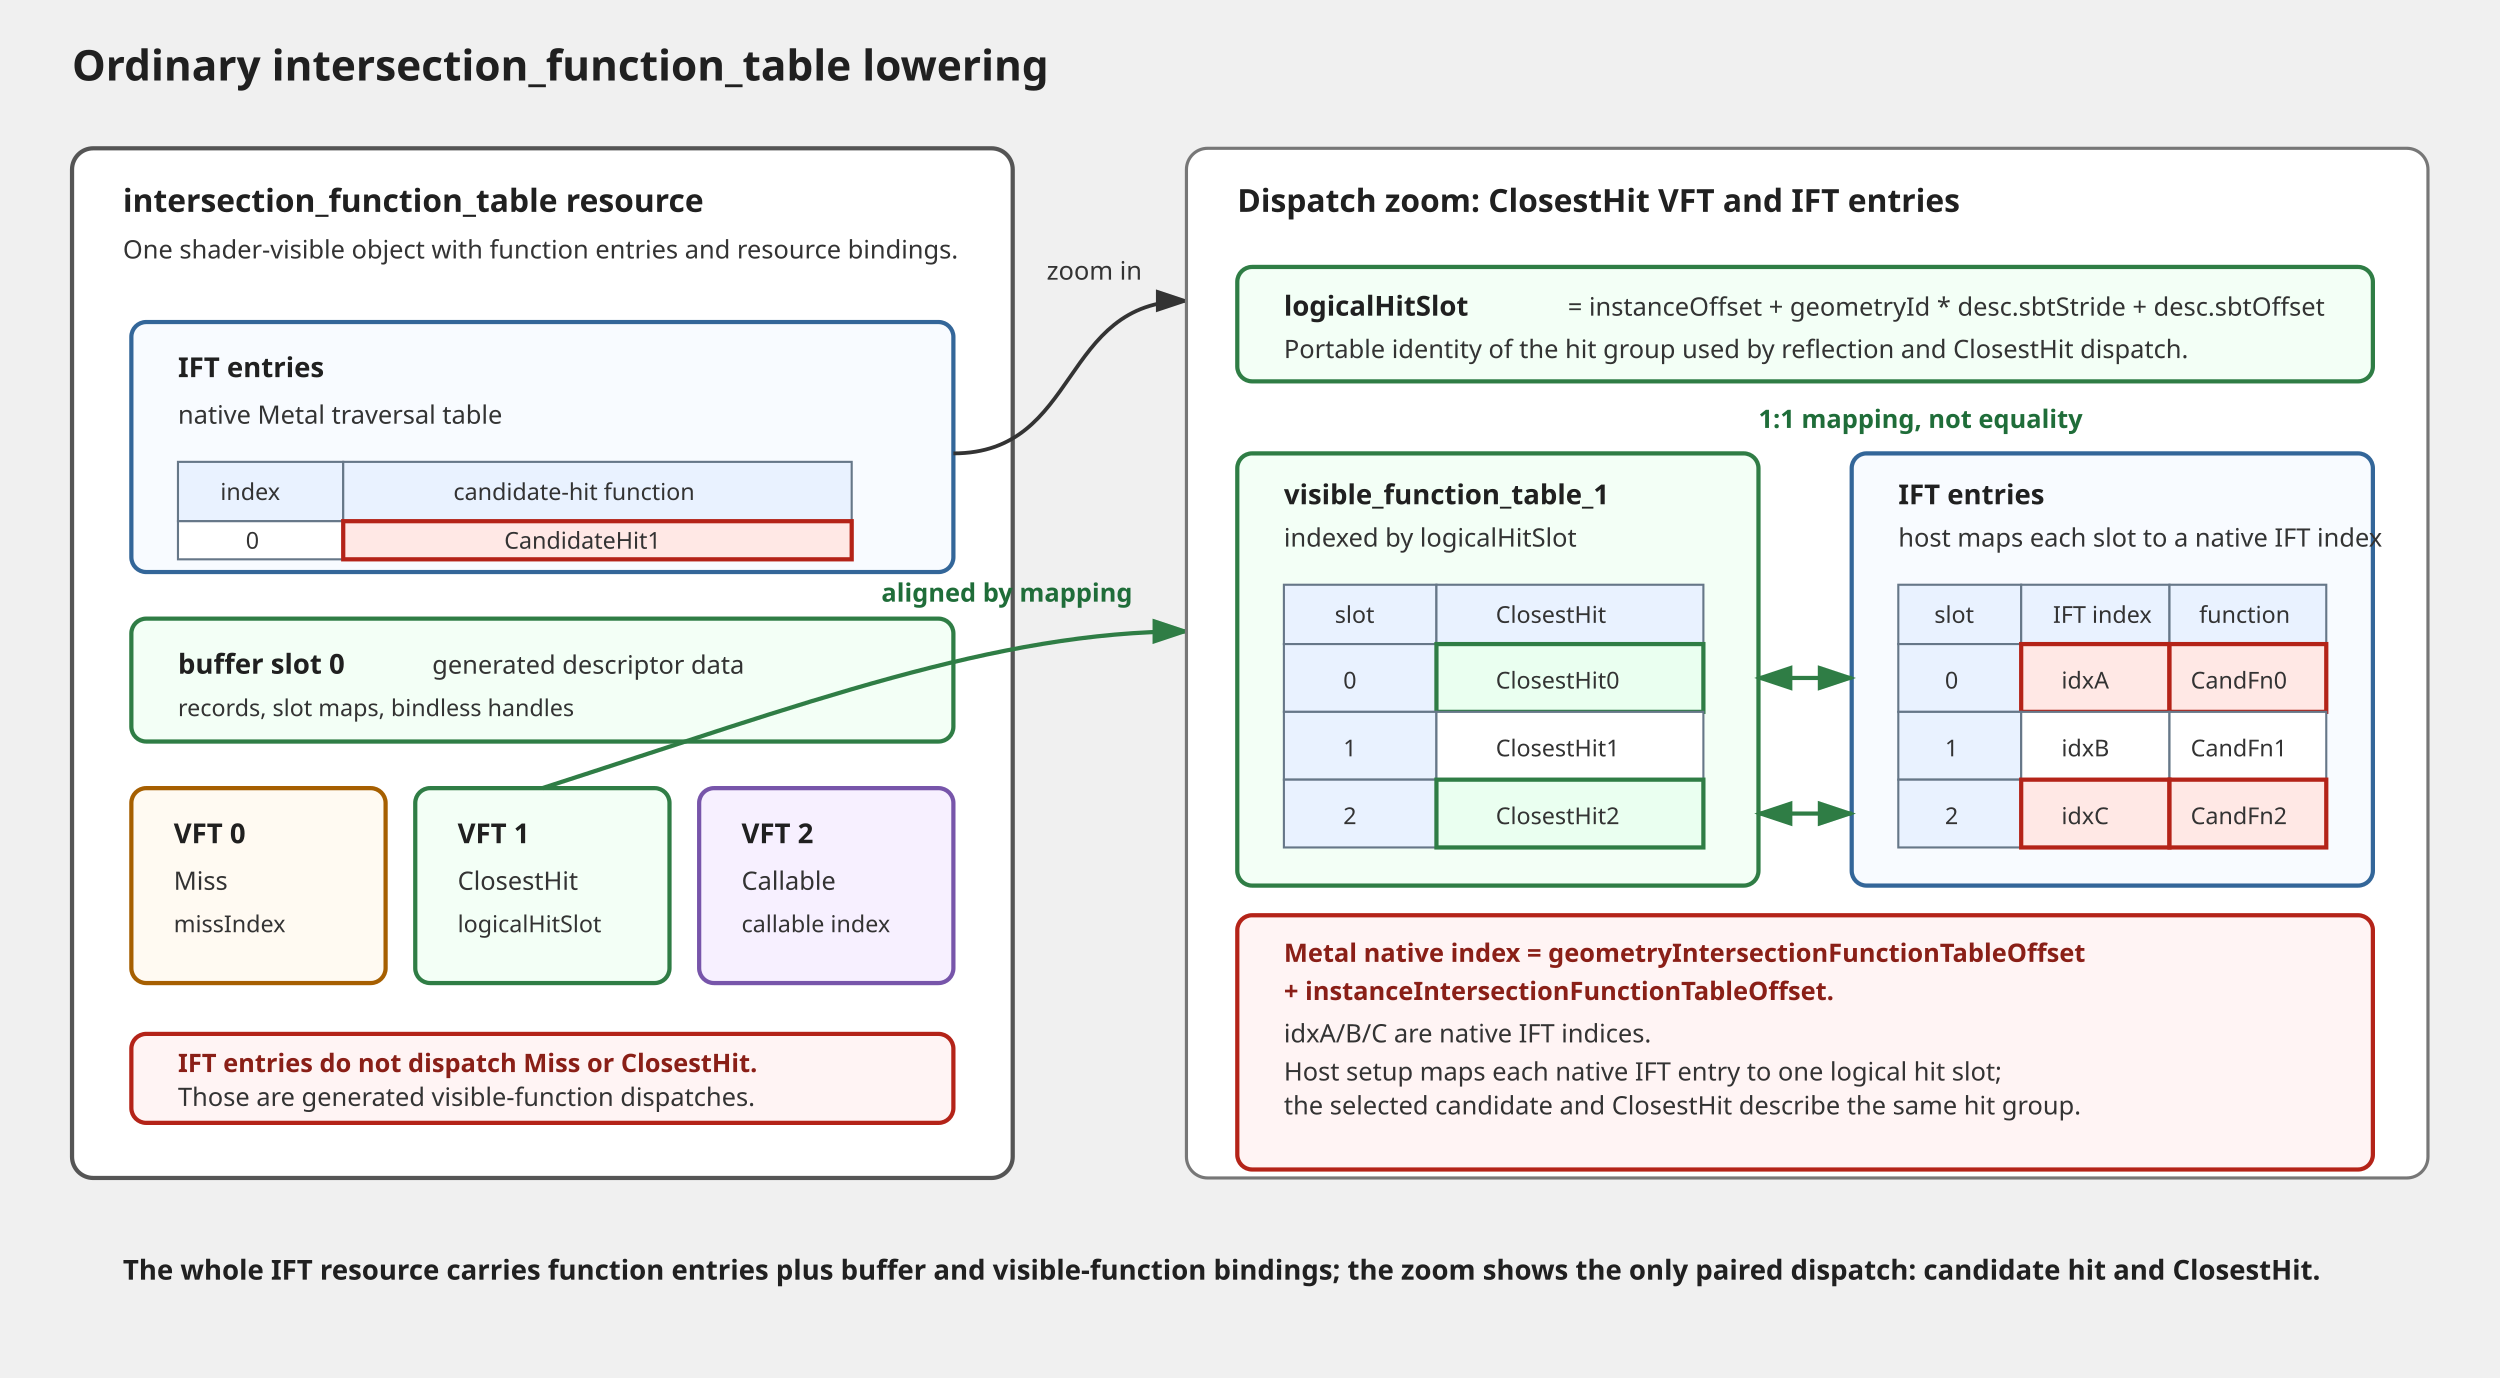
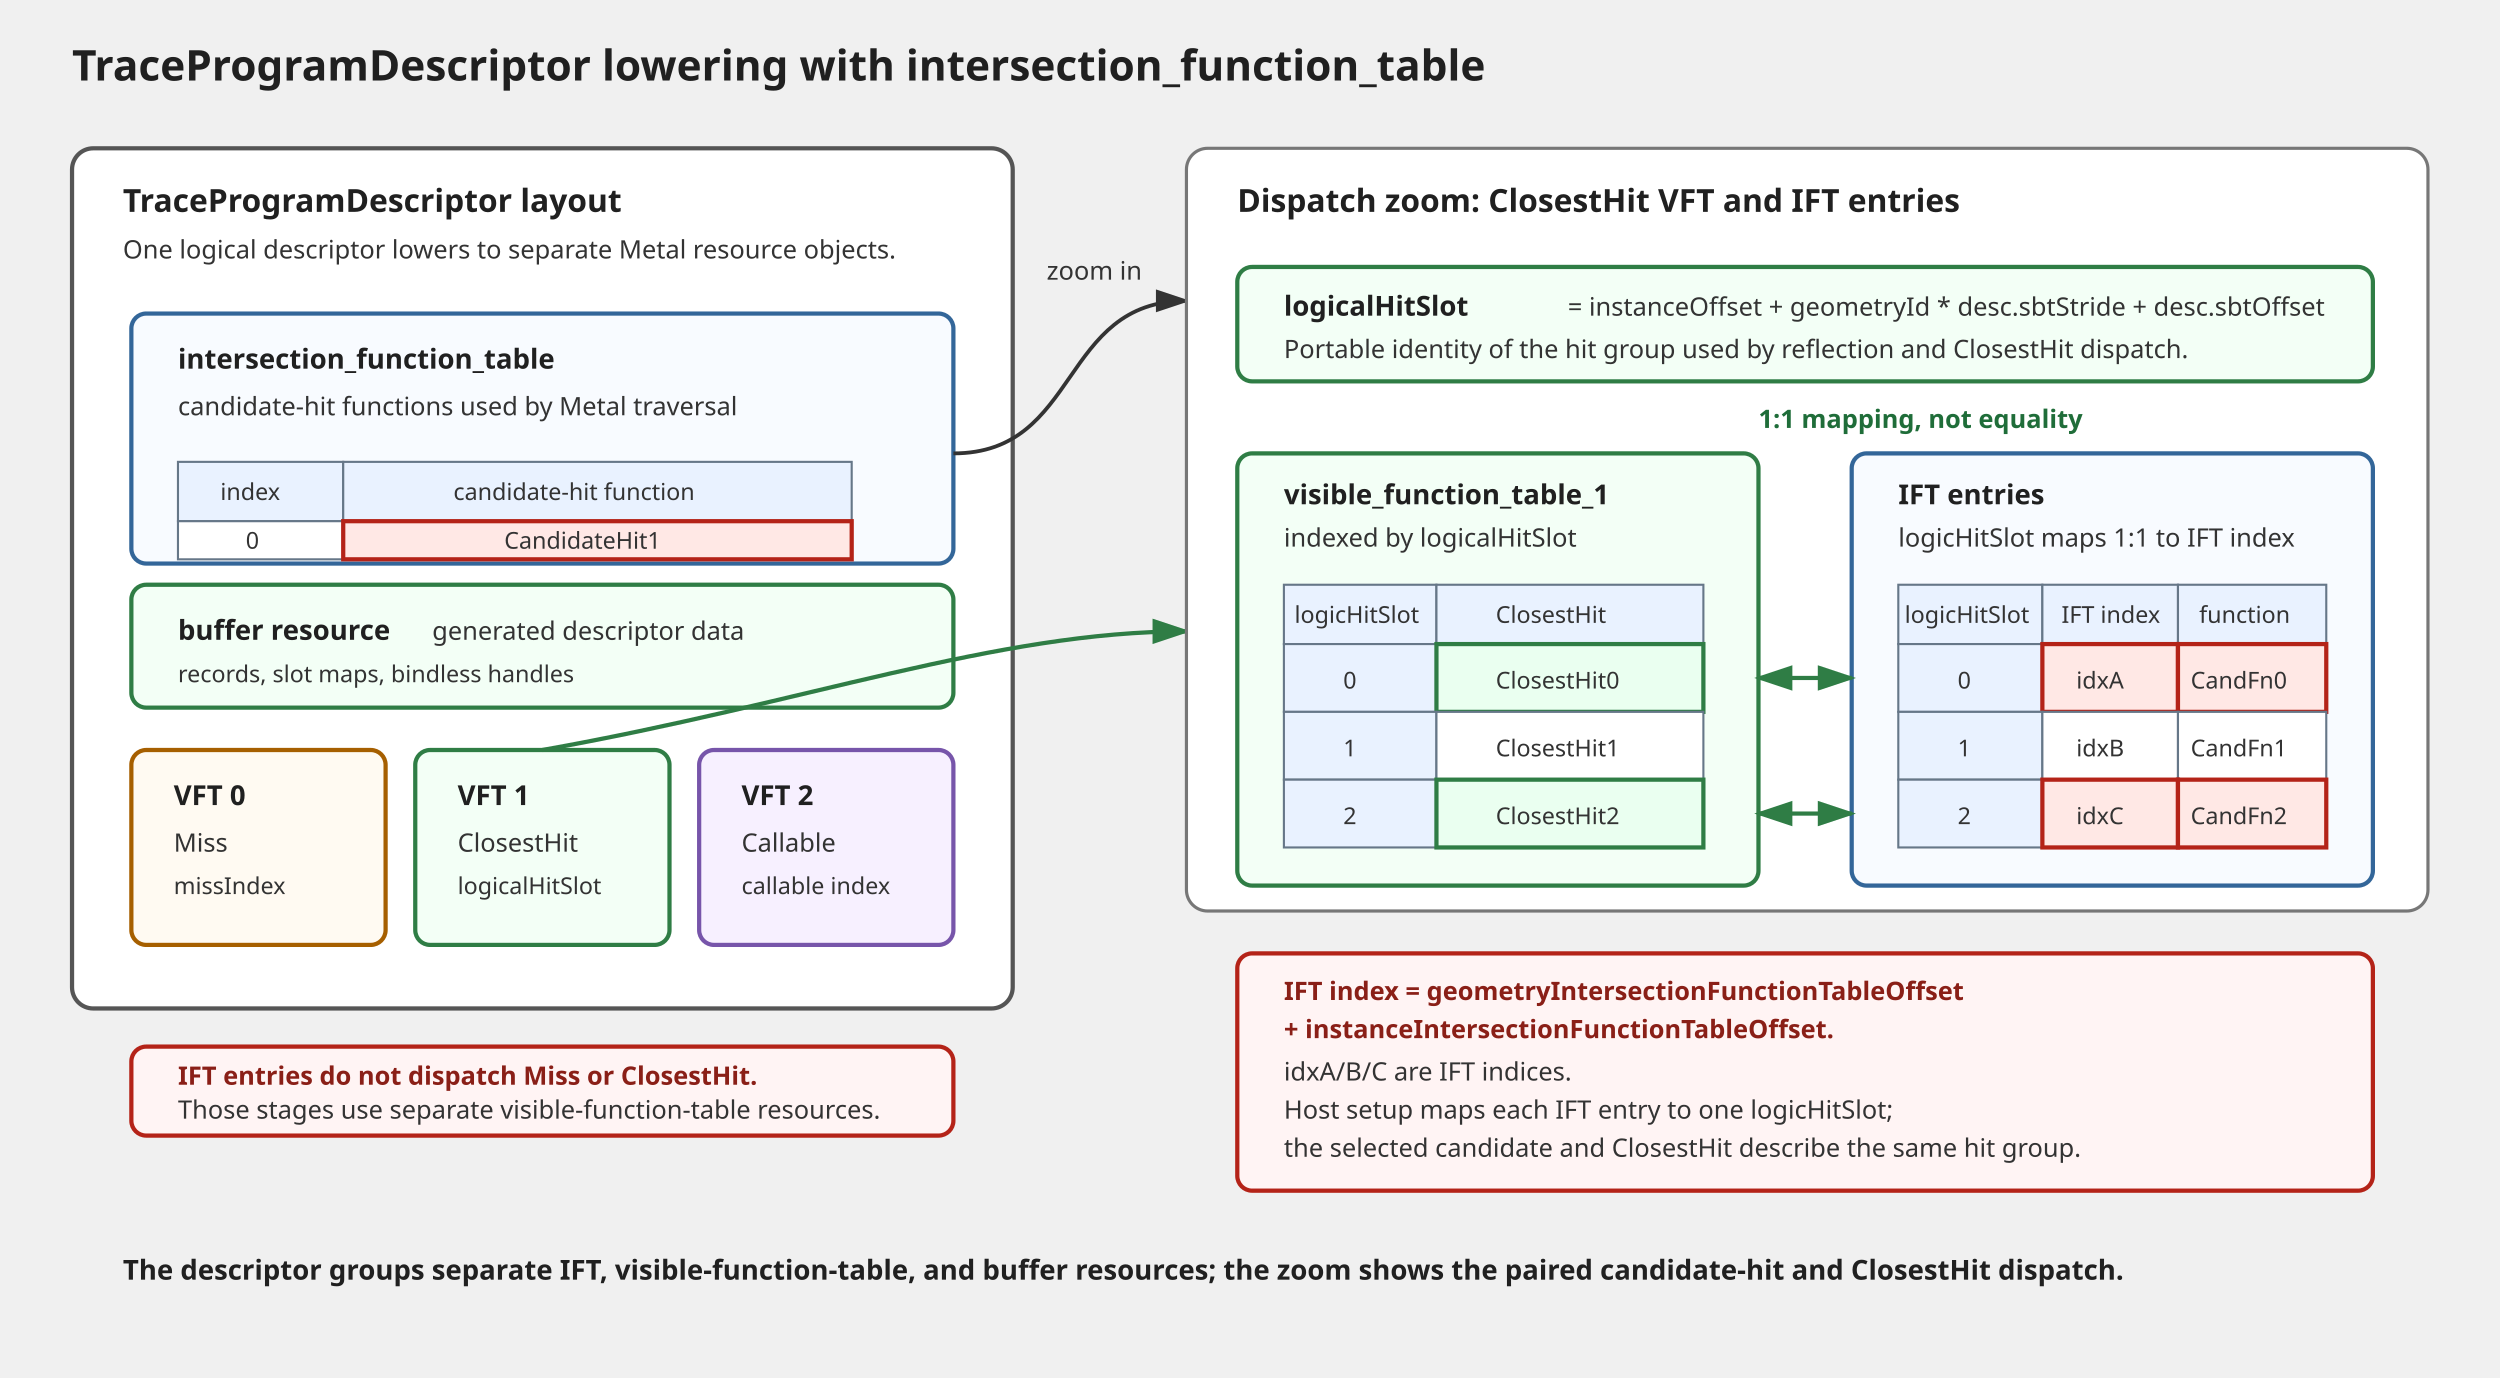
- <svg xmlns="http://www.w3.org/2000/svg" width="1180" height="650" viewBox="0 0 1180 650" role="img" aria-label="Metal intersection function table resource and closest hit dispatch zoom">
+ <svg xmlns="http://www.w3.org/2000/svg" width="1180" height="650" viewBox="0 0 1180 650" role="img" aria-label="Metal TraceProgramDescriptor resource layout and closest hit dispatch zoom">
  <style>
    .title { font: 700 20px sans-serif; fill: #202020; }
    .panelTitle { font: 700 15px sans-serif; fill: #202020; }
    .label { font: 700 13px sans-serif; fill: #202020; }
    .small { font: 12px sans-serif; fill: #333333; }
    .tiny { font: 11px sans-serif; fill: #333333; }
    .caption { font: 700 13px sans-serif; fill: #202020; }
    .iftBox { fill: #ffffff; stroke: #555555; stroke-width: 2; rx: 10; }
    .zoomBox { fill: #ffffff; stroke: #777777; stroke-width: 1.5; rx: 10; }
    .table { fill: #f8fbff; stroke: #336699; stroke-width: 2; rx: 7; }
    .buffer { fill: #f3fff6; stroke: #2f7d45; stroke-width: 2; rx: 7; }
    .miss { fill: #fffaf2; stroke: #a65f00; stroke-width: 2; rx: 7; }
    .closest { fill: #f3fff6; stroke: #2f7d45; stroke-width: 2; rx: 7; }
    .callable { fill: #f7f0ff; stroke: #7755aa; stroke-width: 2; rx: 7; }
    .note { fill: #fff4f4; stroke: #b42318; stroke-width: 2; rx: 7; }
    .header { fill: #e9f2ff; stroke: #667788; stroke-width: 1; }
    .cell { fill: #ffffff; stroke: #667788; stroke-width: 1; }
    .hitCell { fill: #ffe8e5; stroke: #b42318; stroke-width: 2; }
    .closestCell { fill: #eafff0; stroke: #2f7d45; stroke-width: 2; }
    .arrow { stroke: #333333; stroke-width: 1.8; marker-end: url(#arrow); fill: none; }
    .greenArrow { stroke: #2f7d45; stroke-width: 2; marker-end: url(#arrowGreen); fill: none; }
    .greenBiArrow { stroke: #2f7d45; stroke-width: 2; marker-start: url(#arrowGreenStart); marker-end: url(#arrowGreen); fill: none; }
    .redText { font: 700 12px sans-serif; fill: #8a1f17; }
    .greenText { font: 700 12px sans-serif; fill: #1f6d39; }
  </style>
  <defs>
    <marker id="arrow" markerWidth="10" markerHeight="10" refX="8" refY="3" orient="auto" markerUnits="strokeWidth">
      <path d="M0,0 L0,6 L9,3 z" fill="#333333" />
    </marker>
    <marker id="arrowGreen" markerWidth="10" markerHeight="10" refX="8" refY="3" orient="auto" markerUnits="strokeWidth">
      <path d="M0,0 L0,6 L9,3 z" fill="#2f7d45" />
    </marker>
    <marker id="arrowGreenStart" markerWidth="10" markerHeight="10" refX="1" refY="3" orient="auto" markerUnits="strokeWidth">
      <path d="M9,0 L9,6 L0,3 z" fill="#2f7d45" />
    </marker>
  </defs>
-   <text x="34" y="38" class="title">Ordinary intersection_function_table lowering</text>
-   <rect x="34" y="70" width="444" height="486" class="iftBox" />
-   <text x="58" y="100" class="panelTitle">intersection_function_table resource</text>
-   <text x="58" y="122" class="small">One shader-visible object with function entries and resource bindings.</text>
-   <rect x="62" y="152" width="388" height="118" class="table" />
-   <text x="84" y="178" class="label">IFT entries</text>
-   <text x="84" y="200" class="small">native Metal traversal table</text>
+   <text x="34" y="38" class="title">TraceProgramDescriptor lowering with intersection_function_table</text>
+   <rect x="34" y="70" width="444" height="406" class="iftBox" />
+   <text x="58" y="100" class="panelTitle">TraceProgramDescriptor layout</text>
+   <text x="58" y="122" class="small">One logical descriptor lowers to separate Metal resource objects.</text>
+   <rect x="62" y="148" width="388" height="118" class="table" />
+   <text x="84" y="174" class="label">intersection_function_table</text>
+   <text x="84" y="196" class="small">candidate-hit functions used by Metal traversal</text>
  <rect x="84" y="218" width="78" height="28" class="header" />
  <text x="104" y="236" class="tiny">index</text>
  <rect x="162" y="218" width="240" height="28" class="header" />
  <text x="214" y="236" class="tiny">candidate-hit function</text>
  <rect x="84" y="246" width="78" height="18" class="cell" />
  <text x="116" y="259" class="tiny">0</text>
  <rect x="162" y="246" width="240" height="18" class="hitCell" />
  <text x="238" y="259" class="tiny">CandidateHit1</text>
-   <rect x="62" y="292" width="388" height="58" class="buffer" />
-   <text x="84" y="318" class="label">buffer slot 0</text>
-   <text x="204" y="318" class="small">generated descriptor data</text>
-   <text x="84" y="338" class="tiny">records, slot maps, bindless handles</text>
-   <rect x="62" y="372" width="120" height="92" class="miss" />
-   <text x="82" y="398" class="label">VFT 0</text>
-   <text x="82" y="420" class="small">Miss</text>
-   <text x="82" y="440" class="tiny">missIndex</text>
-   <rect x="196" y="372" width="120" height="92" class="closest" />
-   <text x="216" y="398" class="label">VFT 1</text>
-   <text x="216" y="420" class="small">ClosestHit</text>
-   <text x="216" y="440" class="tiny">logicalHitSlot</text>
-   <rect x="330" y="372" width="120" height="92" class="callable" />
-   <text x="350" y="398" class="label">VFT 2</text>
-   <text x="350" y="420" class="small">Callable</text>
-   <text x="350" y="440" class="tiny">callable index</text>
-   <rect x="62" y="488" width="388" height="42" class="note" />
-   <text x="84" y="506" class="redText">IFT entries do not dispatch Miss or ClosestHit.</text>
-   <text x="84" y="522" class="small">Those are generated visible-function dispatches.</text>
+   <rect x="62" y="276" width="388" height="58" class="buffer" />
+   <text x="84" y="302" class="label">buffer resource</text>
+   <text x="204" y="302" class="small">generated descriptor data</text>
+   <text x="84" y="322" class="tiny">records, slot maps, bindless handles</text>
+   <rect x="62" y="354" width="120" height="92" class="miss" />
+   <text x="82" y="380" class="label">VFT 0</text>
+   <text x="82" y="402" class="small">Miss</text>
+   <text x="82" y="422" class="tiny">missIndex</text>
+   <rect x="196" y="354" width="120" height="92" class="closest" />
+   <text x="216" y="380" class="label">VFT 1</text>
+   <text x="216" y="402" class="small">ClosestHit</text>
+   <text x="216" y="422" class="tiny">logicalHitSlot</text>
+   <rect x="330" y="354" width="120" height="92" class="callable" />
+   <text x="350" y="380" class="label">VFT 2</text>
+   <text x="350" y="402" class="small">Callable</text>
+   <text x="350" y="422" class="tiny">callable index</text>
+   <rect x="62" y="494" width="388" height="42" class="note" />
+   <text x="84" y="512" class="redText">IFT entries do not dispatch Miss or ClosestHit.</text>
+   <text x="84" y="528" class="small">Those stages use separate visible-function-table resources.</text>
  <path d="M450 214 C510 214 500 142 560 142" class="arrow" />
-   <path d="M256 372 C380 332 470 298 560 298" class="greenArrow" />
+   <path d="M256 354 C380 332 470 298 560 298" class="greenArrow" />
  <text x="494" y="132" class="small">zoom in</text>
-   <text x="416" y="284" class="greenText">aligned by mapping</text>
-   <rect x="560" y="70" width="586" height="486" class="zoomBox" />
+   <rect x="560" y="70" width="586" height="360" class="zoomBox" />
  <text x="584" y="100" class="panelTitle">Dispatch zoom: ClosestHit VFT and IFT entries</text>
  <rect x="584" y="126" width="536" height="54" class="buffer" />
  <text x="606" y="149" class="label">logicalHitSlot</text>
  <text x="740" y="149" class="small">= instanceOffset + geometryId * desc.sbtStride + desc.sbtOffset</text>
  <text x="606" y="169" class="small">Portable identity of the hit group used by reflection and ClosestHit dispatch.</text>
  <rect x="584" y="214" width="246" height="204" class="closest" />
  <text x="606" y="238" class="label">visible_function_table_1</text>
  <text x="606" y="258" class="small">indexed by logicalHitSlot</text>
  <rect x="606" y="276" width="72" height="28" class="header" />
-   <text x="630" y="294" class="tiny">slot</text>
+   <text x="611" y="294" class="tiny">logicHitSlot</text>
  <rect x="678" y="276" width="126" height="28" class="header" />
  <text x="706" y="294" class="tiny">ClosestHit</text>
  <rect x="606" y="304" width="72" height="32" class="header" />
  <text x="634" y="325" class="tiny">0</text>
  <rect x="678" y="304" width="126" height="32" class="closestCell" />
  <text x="706" y="325" class="tiny">ClosestHit0</text>
  <rect x="606" y="336" width="72" height="32" class="header" />
  <text x="634" y="357" class="tiny">1</text>
  <rect x="678" y="336" width="126" height="32" class="cell" />
  <text x="706" y="357" class="tiny">ClosestHit1</text>
  <rect x="606" y="368" width="72" height="32" class="header" />
  <text x="634" y="389" class="tiny">2</text>
  <rect x="678" y="368" width="126" height="32" class="closestCell" />
  <text x="706" y="389" class="tiny">ClosestHit2</text>
  <rect x="874" y="214" width="246" height="204" class="table" />
  <text x="896" y="238" class="label">IFT entries</text>
-   <text x="896" y="258" class="small">host maps each slot to a native IFT index</text>
-   <rect x="896" y="276" width="58" height="28" class="header" />
-   <text x="913" y="294" class="tiny">slot</text>
-   <rect x="954" y="276" width="70" height="28" class="header" />
-   <text x="969" y="294" class="tiny">IFT index</text>
-   <rect x="1024" y="276" width="74" height="28" class="header" />
+   <text x="896" y="258" class="small">logicHitSlot maps 1:1 to IFT index</text>
+   <rect x="896" y="276" width="68" height="28" class="header" />
+   <text x="899" y="294" class="tiny">logicHitSlot</text>
+   <rect x="964" y="276" width="64" height="28" class="header" />
+   <text x="973" y="294" class="tiny">IFT index</text>
+   <rect x="1028" y="276" width="70" height="28" class="header" />
  <text x="1038" y="294" class="tiny">function</text>
-   <rect x="896" y="304" width="58" height="32" class="header" />
-   <text x="918" y="325" class="tiny">0</text>
-   <rect x="954" y="304" width="70" height="32" class="hitCell" />
-   <text x="973" y="325" class="tiny">idxA</text>
-   <rect x="1024" y="304" width="74" height="32" class="hitCell" />
+   <rect x="896" y="304" width="68" height="32" class="header" />
+   <text x="924" y="325" class="tiny">0</text>
+   <rect x="964" y="304" width="64" height="32" class="hitCell" />
+   <text x="980" y="325" class="tiny">idxA</text>
+   <rect x="1028" y="304" width="70" height="32" class="hitCell" />
  <text x="1034" y="325" class="tiny">CandFn0</text>
-   <rect x="896" y="336" width="58" height="32" class="header" />
-   <text x="918" y="357" class="tiny">1</text>
-   <rect x="954" y="336" width="70" height="32" class="cell" />
-   <text x="973" y="357" class="tiny">idxB</text>
-   <rect x="1024" y="336" width="74" height="32" class="cell" />
+   <rect x="896" y="336" width="68" height="32" class="header" />
+   <text x="924" y="357" class="tiny">1</text>
+   <rect x="964" y="336" width="64" height="32" class="cell" />
+   <text x="980" y="357" class="tiny">idxB</text>
+   <rect x="1028" y="336" width="70" height="32" class="cell" />
  <text x="1034" y="357" class="tiny">CandFn1</text>
-   <rect x="896" y="368" width="58" height="32" class="header" />
-   <text x="918" y="389" class="tiny">2</text>
-   <rect x="954" y="368" width="70" height="32" class="hitCell" />
-   <text x="973" y="389" class="tiny">idxC</text>
-   <rect x="1024" y="368" width="74" height="32" class="hitCell" />
+   <rect x="896" y="368" width="68" height="32" class="header" />
+   <text x="924" y="389" class="tiny">2</text>
+   <rect x="964" y="368" width="64" height="32" class="hitCell" />
+   <text x="980" y="389" class="tiny">idxC</text>
+   <rect x="1028" y="368" width="70" height="32" class="hitCell" />
  <text x="1034" y="389" class="tiny">CandFn2</text>
  <path d="M830 320 C846 320 858 320 874 320" class="greenBiArrow" />
  <path d="M830 384 C846 384 858 384 874 384" class="greenBiArrow" />
  <text x="830" y="202" class="greenText">1:1 mapping, not equality</text>
-   <rect x="584" y="432" width="536" height="120" class="note" />
-   <text x="606" y="454" class="redText">Metal native index = geometryIntersectionFunctionTableOffset</text>
-   <text x="606" y="472" class="redText">+ instanceIntersectionFunctionTableOffset.</text>
-   <text x="606" y="492" class="small">idxA/B/C are native IFT indices.</text>
-   <text x="606" y="510" class="small">Host setup maps each native IFT entry to one logical hit slot;</text>
-   <text x="606" y="526" class="small">the selected candidate and ClosestHit describe the same hit group.</text>
-   <text x="58" y="604" class="caption">The whole IFT resource carries function entries plus buffer and visible-function bindings; the zoom shows the only paired dispatch: candidate hit and ClosestHit.</text>
+   <rect x="584" y="450" width="536" height="112" class="note" />
+   <text x="606" y="472" class="redText">IFT index = geometryIntersectionFunctionTableOffset</text>
+   <text x="606" y="490" class="redText">+ instanceIntersectionFunctionTableOffset.</text>
+   <text x="606" y="510" class="small">idxA/B/C are IFT indices.</text>
+   <text x="606" y="528" class="small">Host setup maps each IFT entry to one logicHitSlot;</text>
+   <text x="606" y="546" class="small">the selected candidate and ClosestHit describe the same hit group.</text>
+   <text x="58" y="604" class="caption">The descriptor groups separate IFT, visible-function-table, and buffer resources; the zoom shows the paired candidate-hit and ClosestHit dispatch.</text>
</svg>
